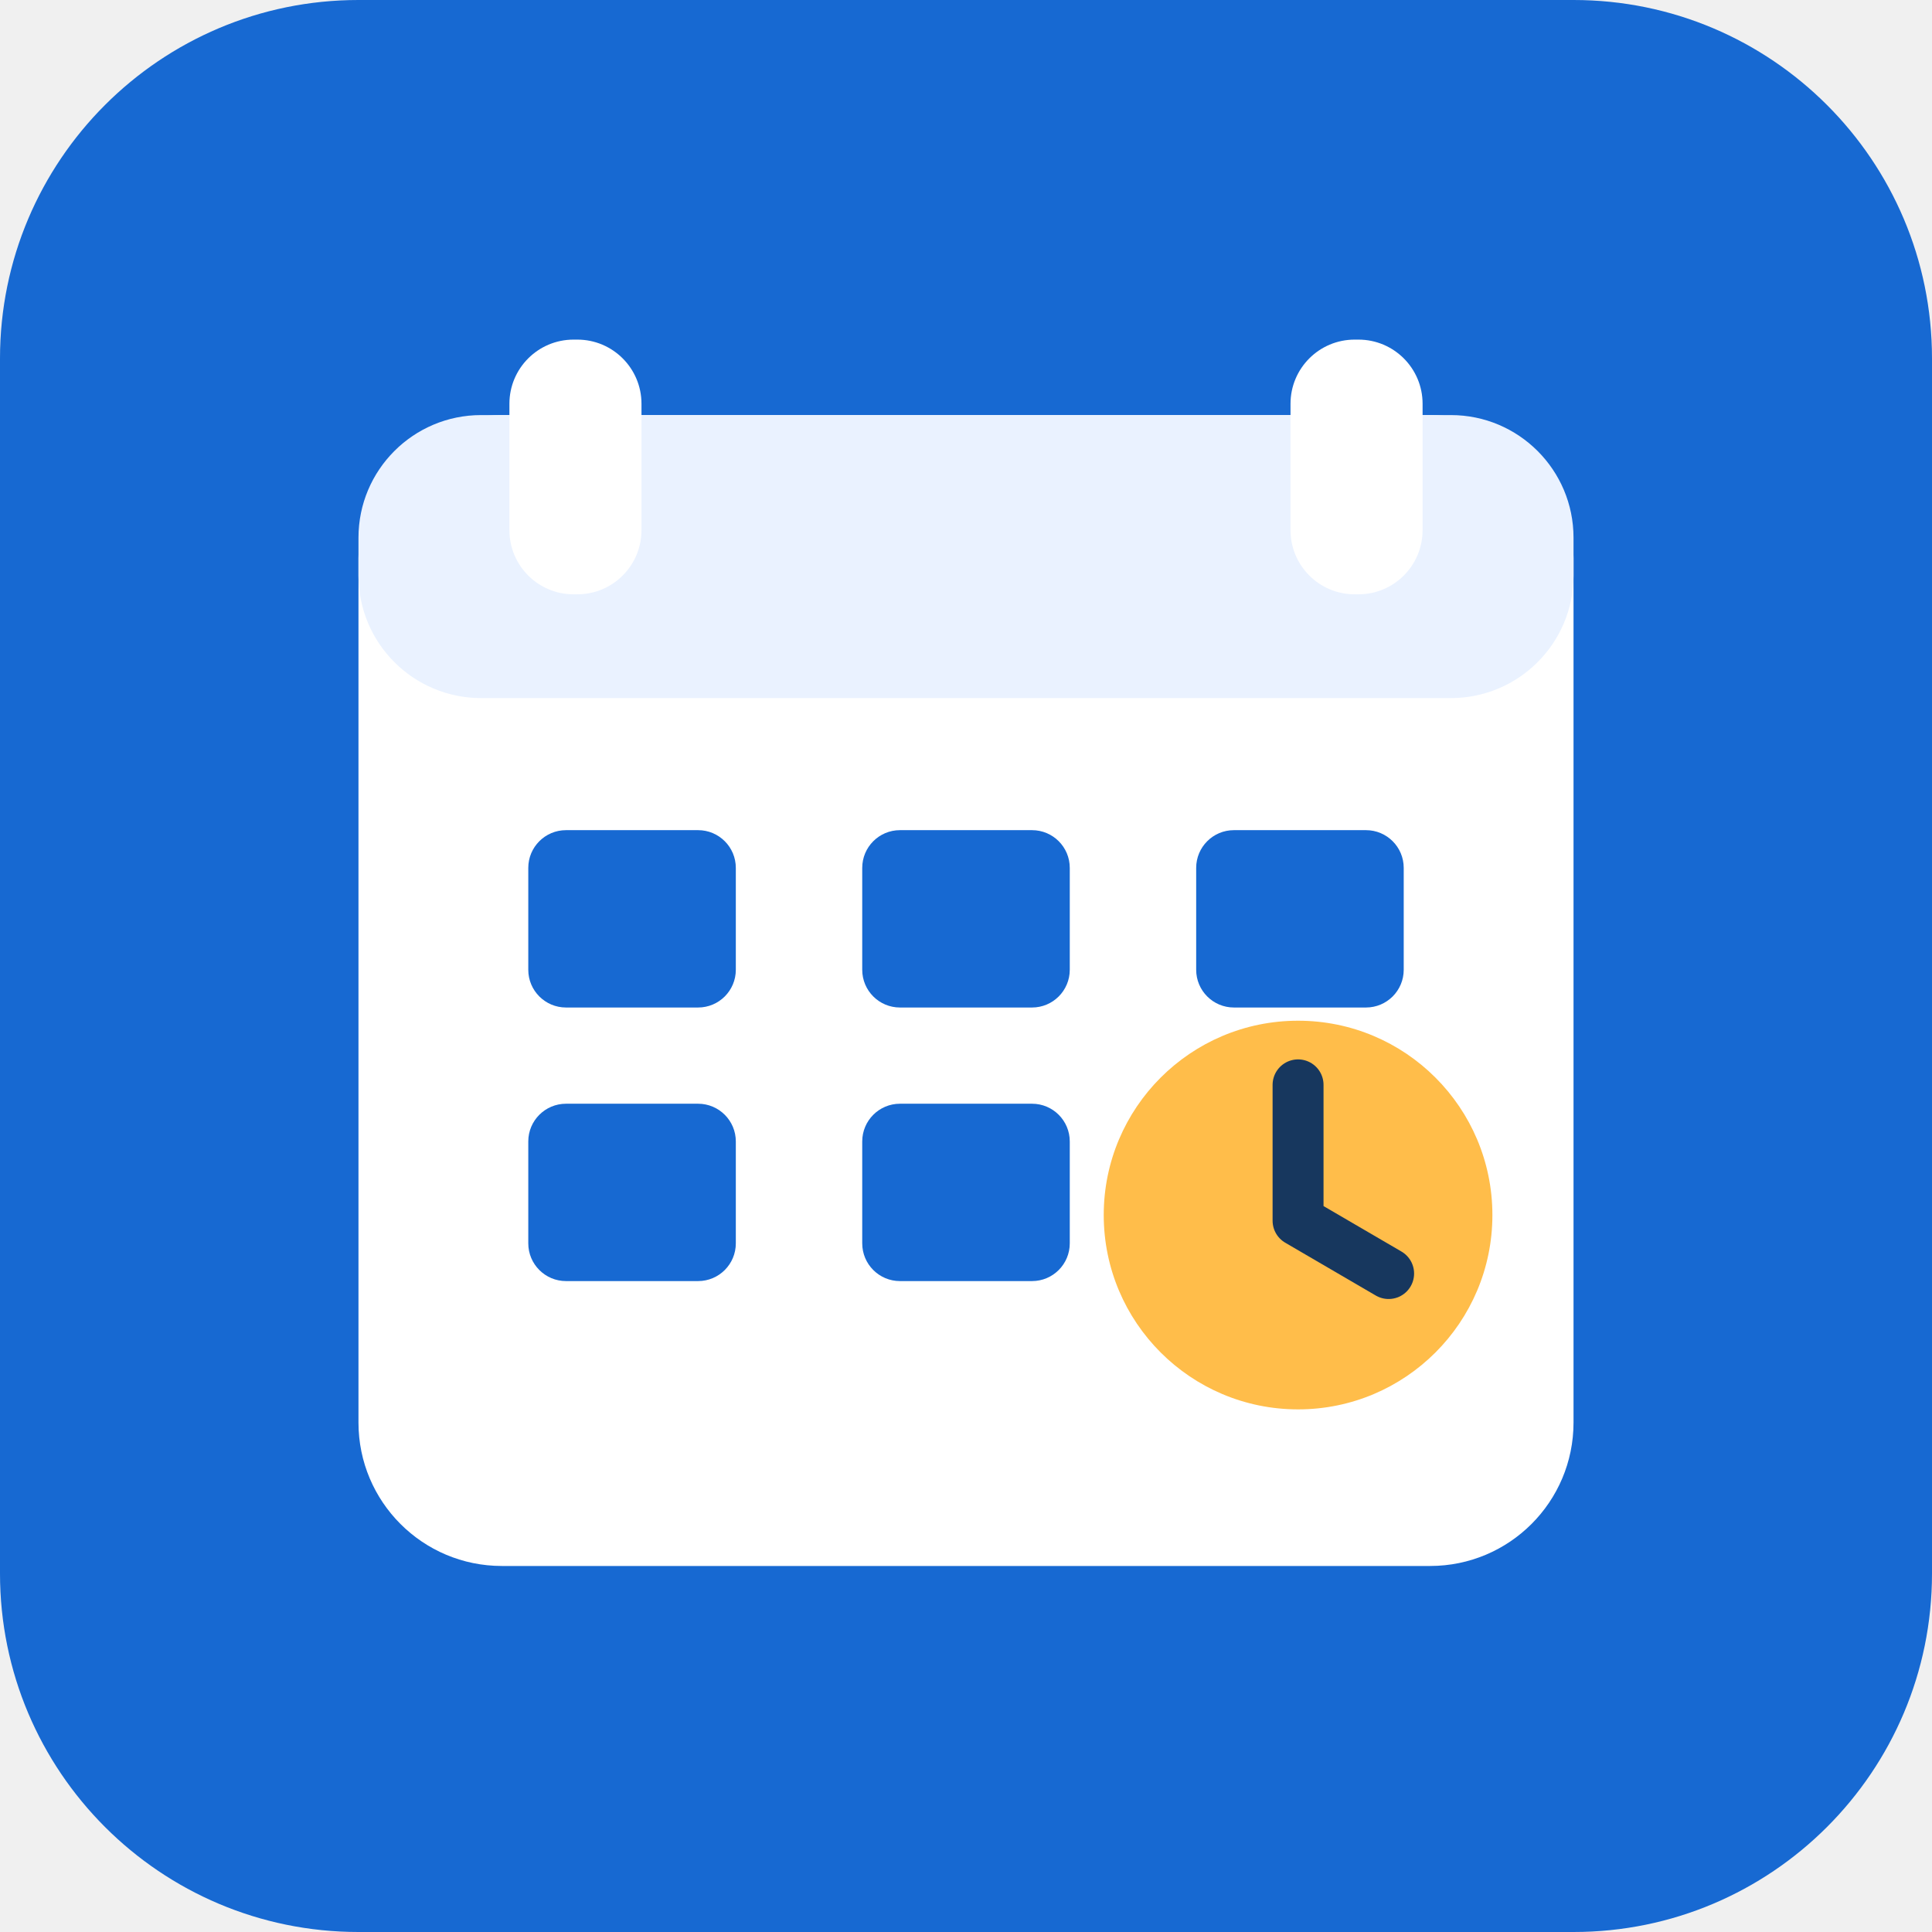
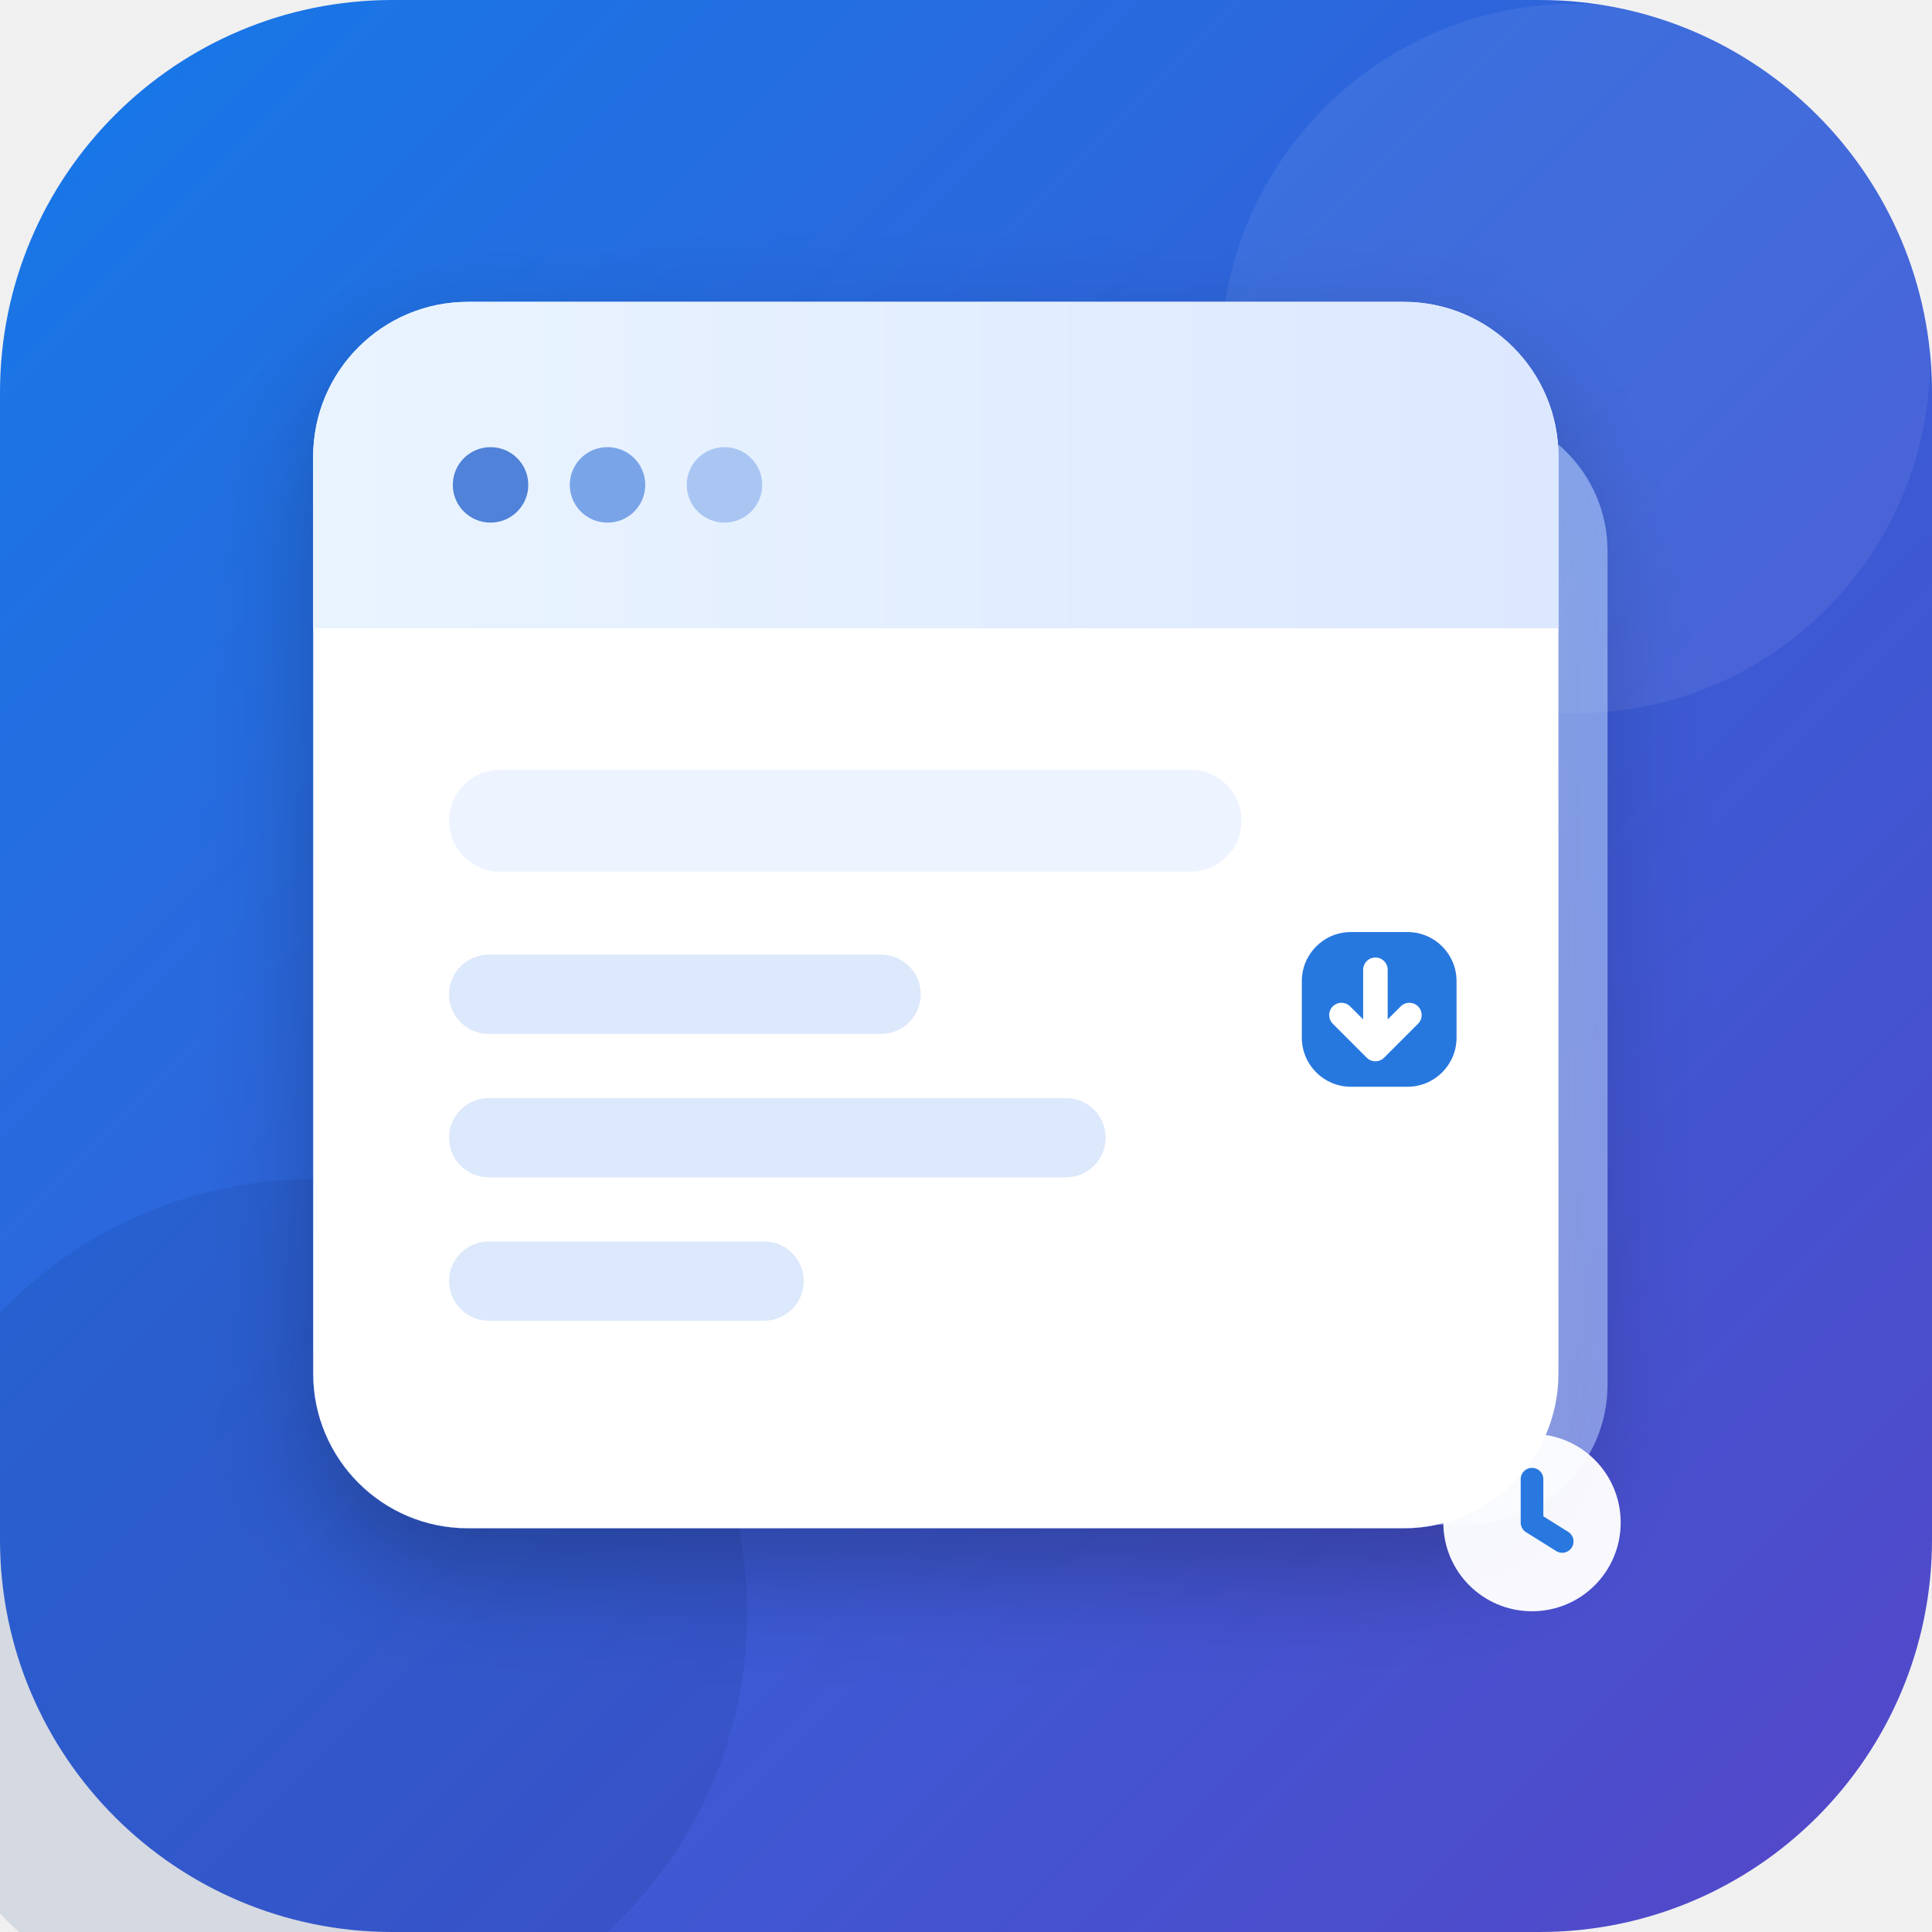
<svg xmlns="http://www.w3.org/2000/svg" width="1024" height="1024" viewBox="0 0 1024 1024">
-   <rect width="1024" height="1024" rx="190" fill="#1769d2" />
-   <rect x="190" y="220" width="644" height="610" rx="76" fill="#fff" />
-   <rect x="190" y="220" width="644" height="150" rx="65" fill="#eaf2ff" />
-   <rect x="270" y="180" width="70" height="135" rx="34" fill="#fff" />
-   <rect x="684" y="180" width="70" height="135" rx="34" fill="#fff" />
-   <g fill="#1769d2">
-     <rect x="280" y="440" width="110" height="94" rx="20" />
-     <rect x="457" y="440" width="110" height="94" rx="20" />
-     <rect x="634" y="440" width="110" height="94" rx="20" />
-     <rect x="280" y="585" width="110" height="94" rx="20" />
-     <rect x="457" y="585" width="110" height="94" rx="20" />
+   <defs>
+     <linearGradient id="bg" x1="0" y1="0" x2="1" y2="1">
+       <stop offset="0" stop-color="#1579e8" />
+       <stop offset="1" stop-color="#5546c8" />
+     </linearGradient>
+     <linearGradient id="bar" x1="0" y1="0" x2="1" y2="0">
+       <stop offset="0" stop-color="#eaf4ff" />
+       <stop offset="1" stop-color="#dce8ff" />
+     </linearGradient>
+     <filter id="shadow" x="-30%" y="-30%" width="160%" height="170%">
+       <feGaussianBlur in="SourceAlpha" stdDeviation="28" />
+       <feOffset dy="24" />
+       <feComponentTransfer>
+         <feFuncA type="linear" slope=".24" />
+       </feComponentTransfer>
+       <feMerge>
+         <feMergeNode />
+         <feMergeNode in="SourceGraphic" />
+       </feMerge>
+     </filter>
+   </defs>
+   <rect width="1024" height="1024" rx="208" fill="url(#bg)" />
+   <circle cx="835" cy="190" r="188" fill="#fff" opacity=".07" />
+   <circle cx="166" cy="855" r="230" fill="#0c2d72" opacity=".12" />
+   <g filter="url(#shadow)">
+     <rect x="230" y="218" width="622" height="590" rx="74" fill="#c6ddff" opacity=".48" />
+     <rect x="166" y="160" width="660" height="650" rx="82" fill="#fff" />
+     <path d="M248 160h496a82 82 0 0 1 82 82v91H166v-91a82 82 0 0 1 82-82Z" fill="url(#bar)" />
+     <circle cx="260" cy="257" r="20" fill="#4f82d8" />
+     <circle cx="322" cy="257" r="20" fill="#79a4e8" />
+     <circle cx="384" cy="257" r="20" fill="#a9c6f3" />
+     <rect x="238" y="408" width="420" height="54" rx="27" fill="#edf3ff" />
+     <rect x="238" y="506" width="250" height="42" rx="21" fill="#dce8fb" />
+     <rect x="238" y="582" width="348" height="42" rx="21" fill="#dce8fb" />
+     <rect x="238" y="658" width="188" height="42" rx="21" fill="#dce8fb" />
+     <rect x="690" y="494" width="82" height="82" rx="26" fill="#2878df" />
+     <path d="M729 514v42m-18-18 18 18 18-18" fill="none" stroke="#fff" stroke-width="13" stroke-linecap="round" stroke-linejoin="round" />
  </g>
-   <circle cx="688" cy="644" r="103" fill="#ffbd4a" />
-   <path d="M688 575v72l48 28" fill="none" stroke="#17375e" stroke-width="27" stroke-linecap="round" stroke-linejoin="round" />
+   <path d="M812 760c26 0 47 21 47 47s-21 47-47 47-47-21-47-47 21-47 47-47Z" fill="#fff" opacity=".96" />
+   <path d="M812 784v23l16 10" fill="none" stroke="#2878df" stroke-width="12" stroke-linecap="round" stroke-linejoin="round" />
</svg>
